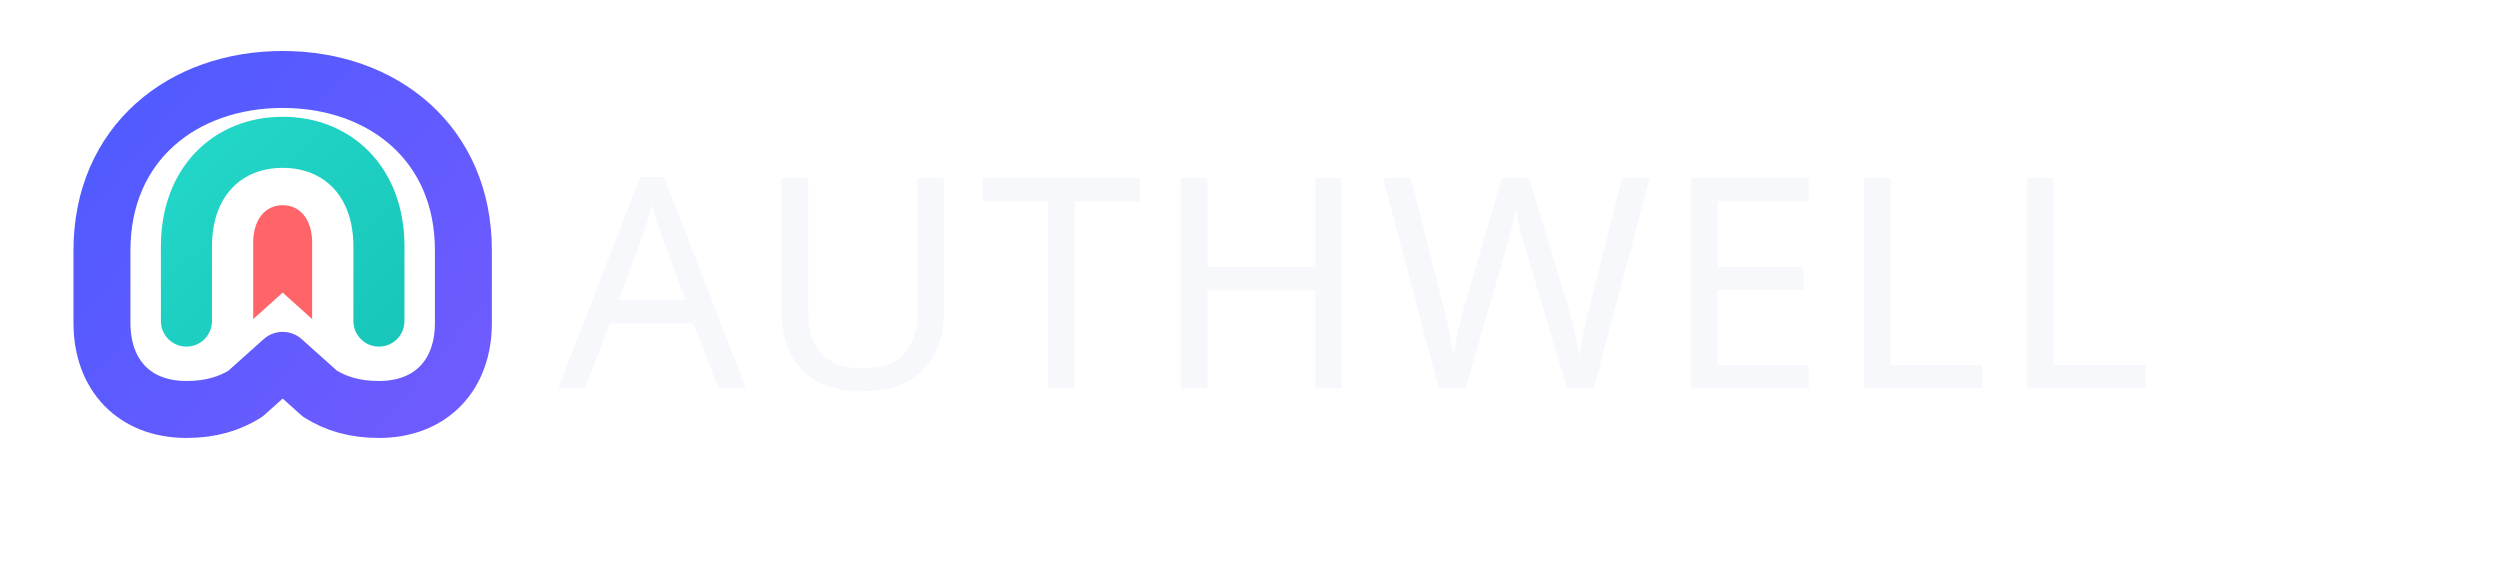
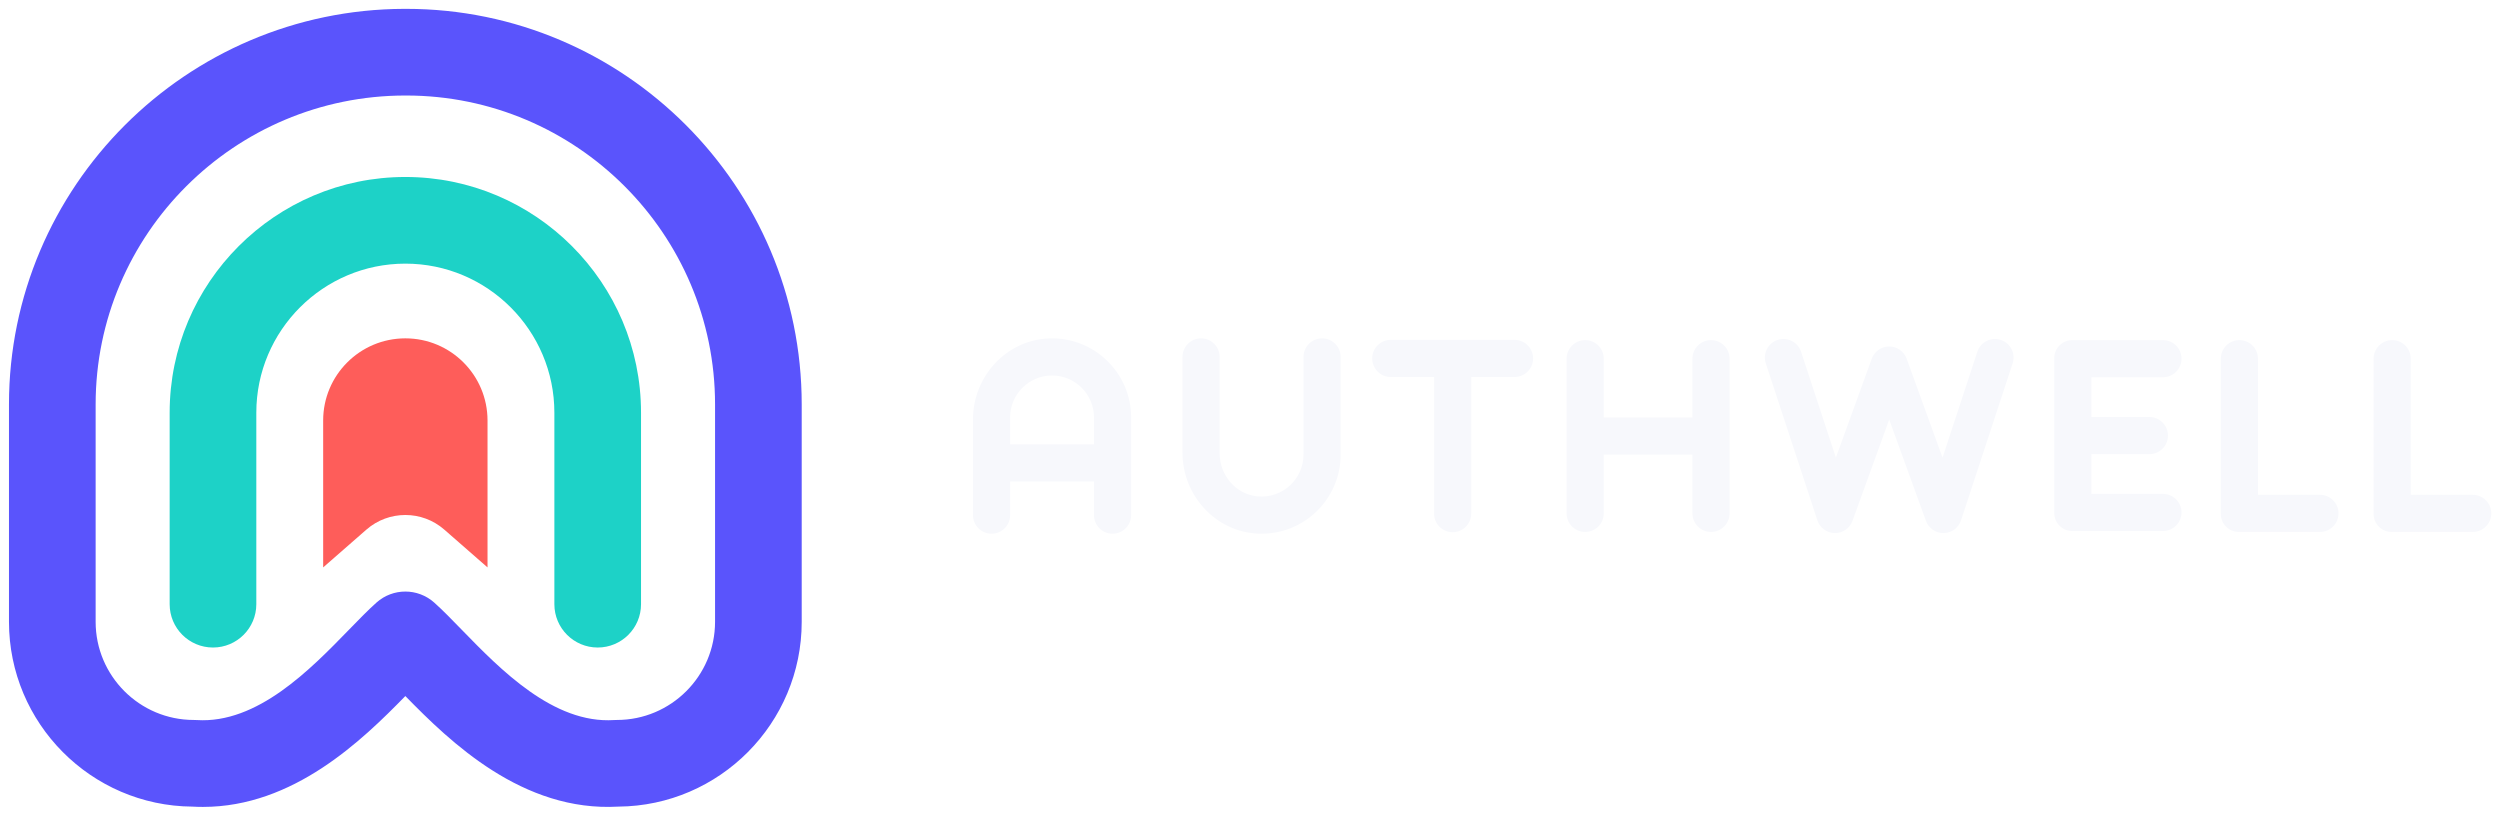
- <svg xmlns="http://www.w3.org/2000/svg" viewBox="0 0 1120 260" role="img" aria-labelledby="title">
-   <defs>
-     <linearGradient id="indigo" x1="64" y1="64" x2="448" y2="384" gradientUnits="userSpaceOnUse">
-       <stop stop-color="#4F5BFF" />
-       <stop offset="1" stop-color="#705BFF" />
-     </linearGradient>
-     <linearGradient id="aqua" x1="160" y1="112" x2="352" y2="312" gradientUnits="userSpaceOnUse">
-       <stop stop-color="#22D6C8" />
-       <stop offset="1" stop-color="#18C7BA" />
-     </linearGradient>
-   </defs>
-   <g transform="translate(14 18) scale(.44)">
-     <path d="M256 326 218 360c-16 10-35 16-60 16-53 0-86-35-86-88v-74C72 105 154 40 256 40s184 65 184 174v74c0 53-33 88-86 88-25 0-44-6-60-16l-38-34Z" fill="none" stroke="url(#indigo)" stroke-width="58" stroke-linejoin="round" />
-     <path d="M158 286v-76c0-66 42-106 98-106s98 40 98 106v76" fill="none" stroke="url(#aqua)" stroke-width="52" stroke-linecap="round" />
-     <path fill="#FF6469" d="M226 284v-78c0-23 12-38 30-38s30 15 30 38v78l-30-27-30 27Z" />
+ <svg xmlns="http://www.w3.org/2000/svg" viewBox="299 291 2945 961" role="img" aria-labelledby="title">
+   <g transform="matrix(4.166667,0,0,4.166667,0,0)">
+     <g id="mark">
+       <g transform="matrix(1,0,0,1,186.3638,230.2581)">
+         <path d="M0,-64.76C-12.83,-64.76 -23.24,-54.36 -23.24,-41.53L-23.24,0L-11.01,-10.69C-7.86,-13.44 -3.93,-14.82 0,-14.82C3.93,-14.82 7.85,-13.44 11,-10.69L23.23,0L23.23,-41.53C23.23,-54.36 12.83,-64.76 0,-64.76" style="fill:rgb(254,93,90);fill-rule:nonzero;" />
+       </g>
+       <g transform="matrix(1,0,0,1,240.7417,119.8758)">
+         <path d="M0,133.032C-6.766,133.032 -12.25,127.548 -12.25,120.782L-12.25,66.634C-12.25,43.401 -31.151,24.5 -54.383,24.5C-77.615,24.5 -96.516,43.401 -96.516,66.634L-96.516,120.782C-96.516,127.548 -102,133.032 -108.766,133.032C-115.532,133.032 -121.016,127.548 -121.016,120.782L-121.016,66.634C-121.016,29.891 -91.125,0 -54.383,0C-17.642,0 12.25,29.891 12.25,66.634L12.25,120.782C12.25,127.548 6.766,133.032 0,133.032" style="fill:rgb(29,210,199);fill-rule:nonzero;" />
+       </g>
+       <g transform="matrix(1,0,0,1,186.3589,274.9328)">
+         <path d="M0,-178.089C-48.281,-178.089 -87.561,-138.91 -87.561,-90.754L-87.561,-29.291C-87.561,-13.992 -75.115,-1.546 -59.816,-1.546C-59.552,-1.546 -59.288,-1.537 -59.024,-1.52C-41.844,-0.41 -26.861,-15.821 -15.921,-27.075C-13.042,-30.037 -10.556,-32.594 -8.161,-34.734C-3.512,-38.886 3.512,-38.886 8.161,-34.734C10.556,-32.594 13.042,-30.037 15.921,-27.075C26.862,-15.821 41.869,-0.404 59.025,-1.52C59.289,-1.537 59.552,-1.546 59.816,-1.546C75.115,-1.546 87.561,-13.992 87.561,-29.291L87.561,-90.754C87.561,-138.91 48.383,-178.089 0.226,-178.089L0,-178.089ZM-57.217,23.038C-58.208,23.038 -59.205,23.011 -60.213,22.953C-88.84,22.74 -112.061,-0.615 -112.061,-29.291L-112.061,-90.754C-112.061,-152.307 -61.972,-202.405 -0.337,-202.589L0.226,-202.589C61.892,-202.589 112.061,-152.42 112.061,-90.754L112.061,-29.291C112.061,-0.615 88.84,22.74 60.213,22.953C33.158,24.5 12.733,4.738 0,-8.307C-12.258,4.251 -31.646,23.037 -57.217,23.038" style="fill:rgb(90,84,252);fill-rule:nonzero;" />
+       </g>
+     </g>
+     <g id="wordmark" fill="#F7F8FC">
+       <g transform="matrix(1,0,0,1,357.3403,190.3066)">
+         <path d="M0,5.152L0,-2.45C0,-8.987 5.319,-14.306 11.856,-14.306C18.394,-14.306 23.713,-8.987 23.713,-2.45L23.713,5.152L0,5.152ZM10.994,-24.789C-1.104,-24.331 -10.5,-14.007 -10.5,-1.9L-10.5,25.173C-10.5,28.073 -8.149,30.423 -5.25,30.423C-2.35,30.423 0,28.073 0,25.173L0,15.652L23.713,15.652L23.713,25.173C23.713,28.073 26.063,30.423 28.963,30.423C31.863,30.423 34.213,28.073 34.213,25.173L34.213,-2.45C34.213,-15.063 23.712,-25.271 10.994,-24.789" style="fill-rule:nonzero;" />
+       </g>
+       <g transform="matrix(1,0,0,1,427.5674,165.9825)">
+         <path d="M0,54.731C-12.098,54.273 -21.494,43.949 -21.494,31.841L-21.494,4.769C-21.494,1.869 -19.143,-0.481 -16.244,-0.481L-16.243,-0.481C-13.344,-0.481 -10.994,1.869 -10.994,4.769L-10.994,32.044C-10.994,38.214 -6.422,43.616 -0.279,44.194C6.771,44.857 12.719,39.306 12.719,32.391L12.719,4.769C12.719,1.869 15.07,-0.481 17.969,-0.481L17.97,-0.481C20.869,-0.481 23.219,1.869 23.219,4.769L23.219,32.391C23.219,45.004 12.719,55.212 0,54.731" style="fill-rule:nonzero;" />
+       </g>
+       <g transform="matrix(1,0,0,1,499.9468,220.3043)">
+         <path d="M0,-54.378L-34.99,-54.378C-37.889,-54.378 -40.24,-52.027 -40.24,-49.128C-40.24,-46.229 -37.889,-43.878 -34.99,-43.878L-22.745,-43.878L-22.745,-5.25C-22.745,-2.351 -20.395,0 -17.495,0C-14.595,0 -12.245,-2.351 -12.245,-5.25L-12.245,-43.878L0,-43.878C2.899,-43.878 5.25,-46.229 5.25,-49.128C5.25,-52.027 2.899,-54.378 0,-54.378" style="fill-rule:nonzero;" />
+       </g>
+       <g transform="matrix(1,0,0,1,550.2446,214.9831)">
+         <path d="M0,-43.735L0,-27.117L-25.074,-27.117L-25.074,-43.735C-25.074,-46.634 -27.424,-48.985 -30.324,-48.985C-33.224,-48.985 -35.574,-46.634 -35.574,-43.735L-35.574,0C-35.574,2.899 -33.224,5.25 -30.324,5.25C-27.424,5.25 -25.074,2.899 -25.074,0L-25.074,-16.617L0,-16.617L0,0C0,2.899 2.351,5.25 5.25,5.25C8.15,5.25 10.5,2.899 10.5,0L10.5,-43.735C10.5,-46.634 8.15,-48.985 5.25,-48.985C2.351,-48.985 0,-46.634 0,-43.735" style="fill-rule:nonzero;" />
+       </g>
+       <g transform="matrix(1,0,0,1,621.1958,165.0343)">
+         <path d="M0,55.519C-2.206,55.519 -4.181,54.138 -4.935,52.058L-15.318,23.417L-25.702,52.058C-26.456,54.138 -28.431,55.519 -30.637,55.519C-30.664,55.519 -30.69,55.519 -30.717,55.518C-32.955,55.485 -34.926,54.035 -35.625,51.909L-50.21,7.535C-51.115,4.78 -49.616,1.813 -46.862,0.908C-44.102,0 -41.141,1.502 -40.235,4.256L-30.395,34.196L-20.254,6.224C-19.501,4.147 -17.528,2.764 -15.318,2.764C-13.108,2.764 -11.136,4.147 -10.383,6.224L-0.242,34.196L9.599,4.256C10.505,1.5 13.471,0.002 16.226,0.908C18.979,1.813 20.479,4.78 19.573,7.535L4.988,51.909C4.289,54.035 2.318,55.485 0.08,55.518C0.054,55.519 0.027,55.519 0,55.519" style="fill-rule:nonzero;" />
+       </g>
+       <g transform="matrix(1,0,0,1,710.1274,176.498)">
+         <path d="M0,33.235L0,-5.25C0,-8.149 -2.35,-10.5 -5.25,-10.5C-8.149,-10.5 -10.5,-8.149 -10.5,-5.25L-10.5,38.644C-10.5,41.456 -8.221,43.735 -5.409,43.735L17.522,43.735C20.421,43.735 22.771,41.384 22.771,38.485C22.771,35.585 20.421,33.235 17.522,33.235L0,33.235Z" style="fill-rule:nonzero;" />
+       </g>
+       <g transform="matrix(1,0,0,1,753.3247,176.498)">
+         <path d="M0,33.235L0,-5.25C0,-8.149 -2.351,-10.5 -5.25,-10.5C-8.149,-10.5 -10.5,-8.149 -10.5,-5.25L-10.5,38.644C-10.5,41.456 -8.221,43.735 -5.41,43.735L17.521,43.735C20.421,43.735 22.771,41.384 22.771,38.485C22.771,35.585 20.421,33.235 17.521,33.235L0,33.235Z" style="fill-rule:nonzero;" />
+       </g>
+       <g transform="matrix(1,0,0,1,688.5161,214.7211)">
+         <path d="M0,-43.473C0,-46.372 -2.351,-48.723 -5.25,-48.723L-30.883,-48.723C-33.694,-48.723 -35.974,-46.444 -35.974,-43.632L-35.974,0.16C-35.974,2.971 -33.694,5.25 -30.883,5.25L-5.25,5.25C-2.351,5.25 0,2.9 0,-0C0,-2.899 -2.351,-5.25 -5.25,-5.25L-25.474,-5.25L-25.474,-16.486L-9.08,-16.486C-6.18,-16.486 -3.83,-18.837 -3.83,-21.736C-3.83,-24.636 -6.18,-26.986 -9.08,-26.986L-25.474,-26.986L-25.474,-38.223L-5.25,-38.223C-2.351,-38.223 0,-40.574 0,-43.473" style="fill-rule:nonzero;" />
+       </g>
+     </g>
  </g>
-   <text x="250" y="174" fill="#F7F8FC" font-family="Arial Rounded MT Bold, Arial Rounded Bold, sans-serif" font-size="132" letter-spacing="4">AUTHWELL</text>
</svg>
